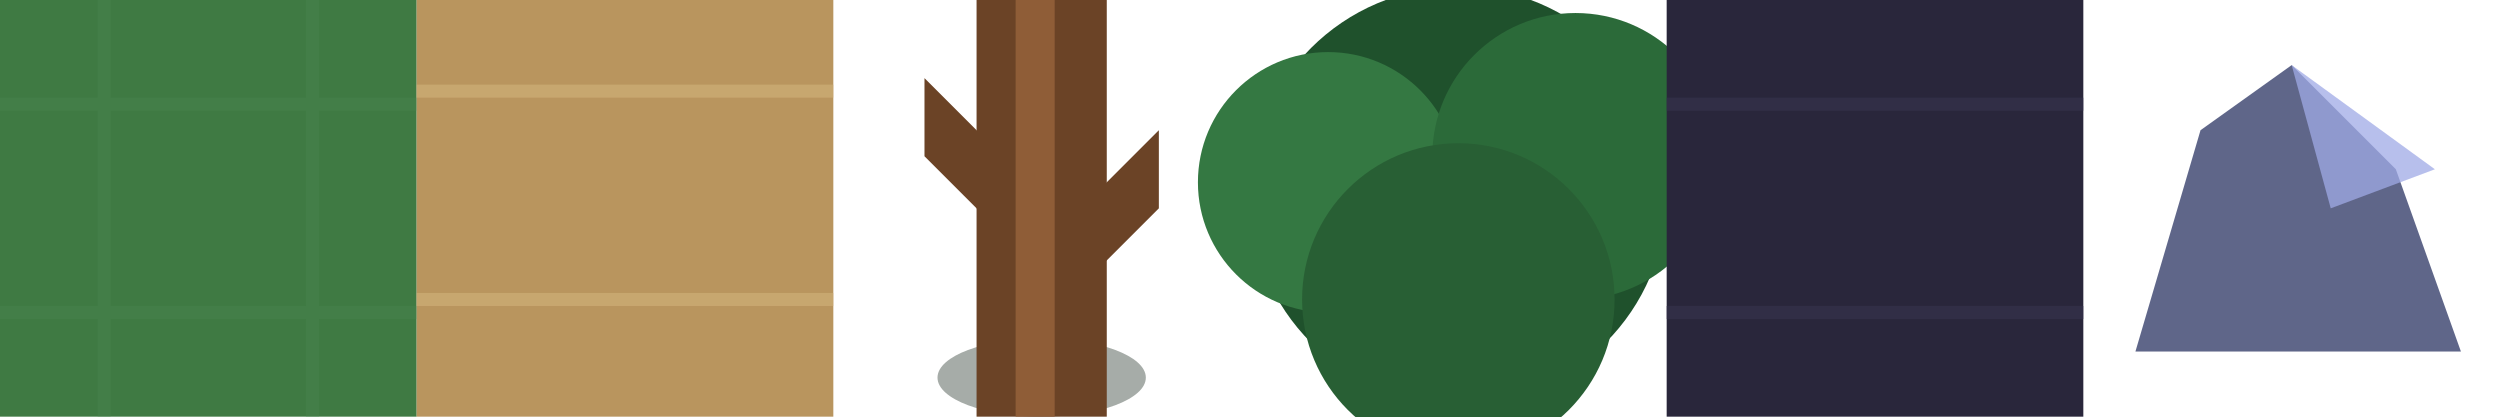
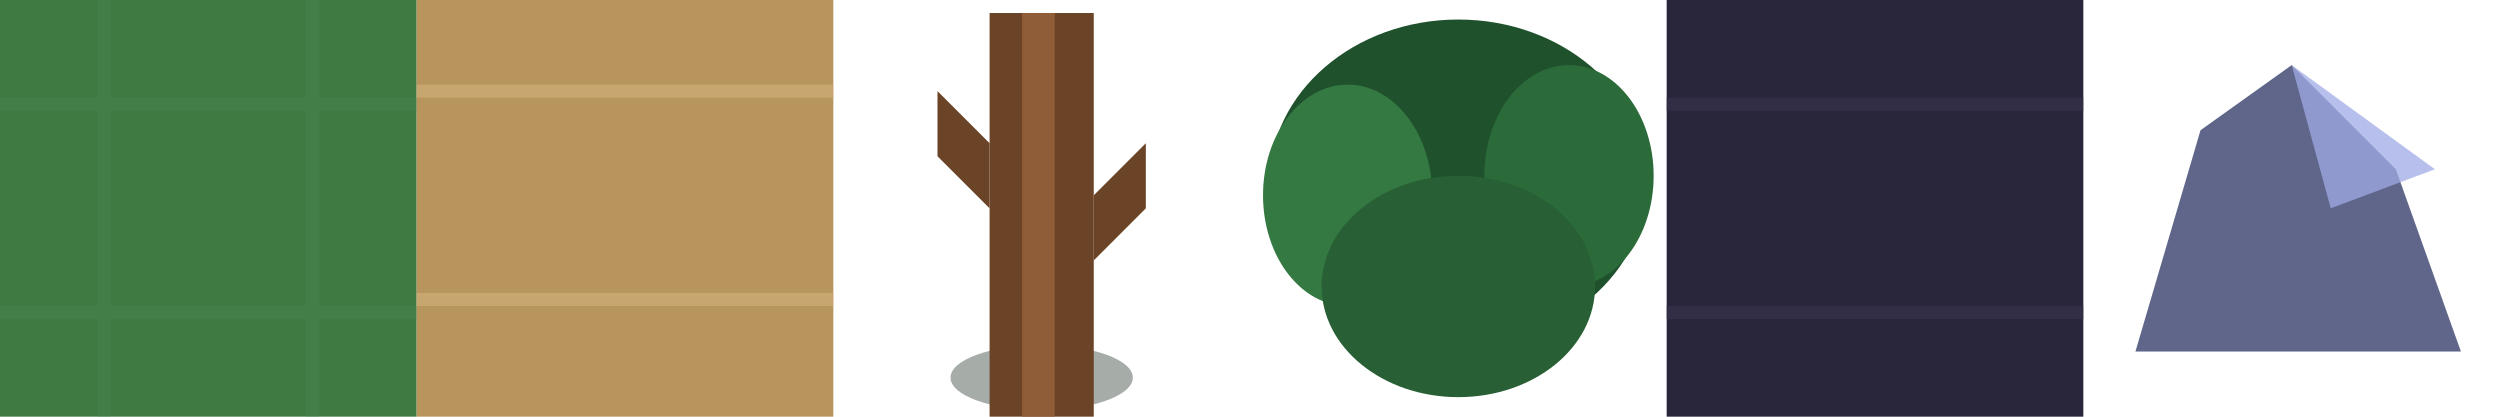
<svg xmlns="http://www.w3.org/2000/svg" width="192" height="32" viewBox="0 0 192 32">
-   <g data-tile-id="0">
-     <rect width="32" height="32" fill="#3f7a43" />
-     <path d="M0 8h32M0 24h32M8 0v32M24 0v32" stroke="#4b8750" opacity=".35" />
-   </g>
-   <g data-tile-id="1">
-     <rect x="32" width="32" height="32" fill="#b9955e" />
-     <path d="M32 7h32M32 23h32" stroke="#d1b27a" opacity=".6" />
-   </g>
-   <g data-tile-id="2" data-viewbox="63 -1 34 34">
-     <rect x="64" width="32" height="32" fill="none" />
-     <ellipse cx="80" cy="29" rx="8" ry="3" fill="#152419" opacity=".38" />
-     <path d="M75 32V0h10v32z" fill="#6b4326" />
-     <path d="M78 32V0h3v32z" fill="#93603a" opacity=".88" />
-     <path d="M84 15l5-5v6l-5 5zM76 11l-5-5v6l5 5z" fill="#6b4326" />
-   </g>
-   <g data-tile-id="3" data-viewbox="91 -2 42 38">
-     <rect x="96" width="32" height="32" fill="none" />
-     <circle cx="112" cy="15" r="16" fill="#1f512c" />
-     <circle cx="102" cy="14" r="10" fill="#347842" />
-     <circle cx="121" cy="12" r="11" fill="#2b6a39" />
-     <circle cx="112" cy="23" r="12" fill="#285f34" />
-   </g>
-   <g data-tile-id="4">
-     <rect x="128" width="32" height="32" fill="#29263b" />
-     <path d="M128 8h32M128 24h32" stroke="#37334d" opacity=".6" />
-   </g>
-   <g data-tile-id="5">
-     <rect x="160" width="32" height="32" fill="none" />
-     <path d="M164 27l5-17 7-5 8 8 5 14z" fill="#5f6689" />
-     <path d="M176 5l3 11 8-3" fill="#9fa9e6" opacity=".75" />
-   </g>
+   <rect width="32" height="32" fill="#3f7a43" />
+   <path d="M0 8h32M0 24h32M8 0v32M24 0v32" stroke="#4b8750" opacity=".35" />
+   <rect x="32" width="32" height="32" fill="#b9955e" />
+   <path d="M32 7h32M32 23h32" stroke="#d1b27a" opacity=".6" />
+   <rect x="64" width="32" height="32" fill="none" />
+   <ellipse cx="80" cy="29" rx="7" ry="2.5" fill="#152419" opacity=".38" />
+   <path d="M76 32V1h8v31z" fill="#6b4326" />
+   <path d="M78.5 32V1h2.5v31z" fill="#93603a" opacity=".88" />
+   <path d="M84 15l4-4v5l-4 4zM76 11l-4-4v5l4 4z" fill="#6b4326" />
+   <rect x="96" width="32" height="32" fill="none" />
+   <ellipse cx="112" cy="14" rx="14.5" ry="12.5" fill="#1f512c" />
+   <ellipse cx="103.5" cy="15" rx="6.5" ry="8.5" fill="#347842" />
+   <ellipse cx="120.5" cy="13.5" rx="6.5" ry="8.5" fill="#2b6a39" />
+   <ellipse cx="112" cy="22" rx="10.5" ry="8.5" fill="#285f34" />
+   <rect x="128" width="32" height="32" fill="#29263b" />
+   <path d="M128 8h32M128 24h32" stroke="#37334d" opacity=".6" />
+   <rect x="160" width="32" height="32" fill="none" />
+   <path d="M164 27l5-17 7-5 8 8 5 14z" fill="#5f6689" />
+   <path d="M176 5l3 11 8-3" fill="#9fa9e6" opacity=".75" />
</svg>
